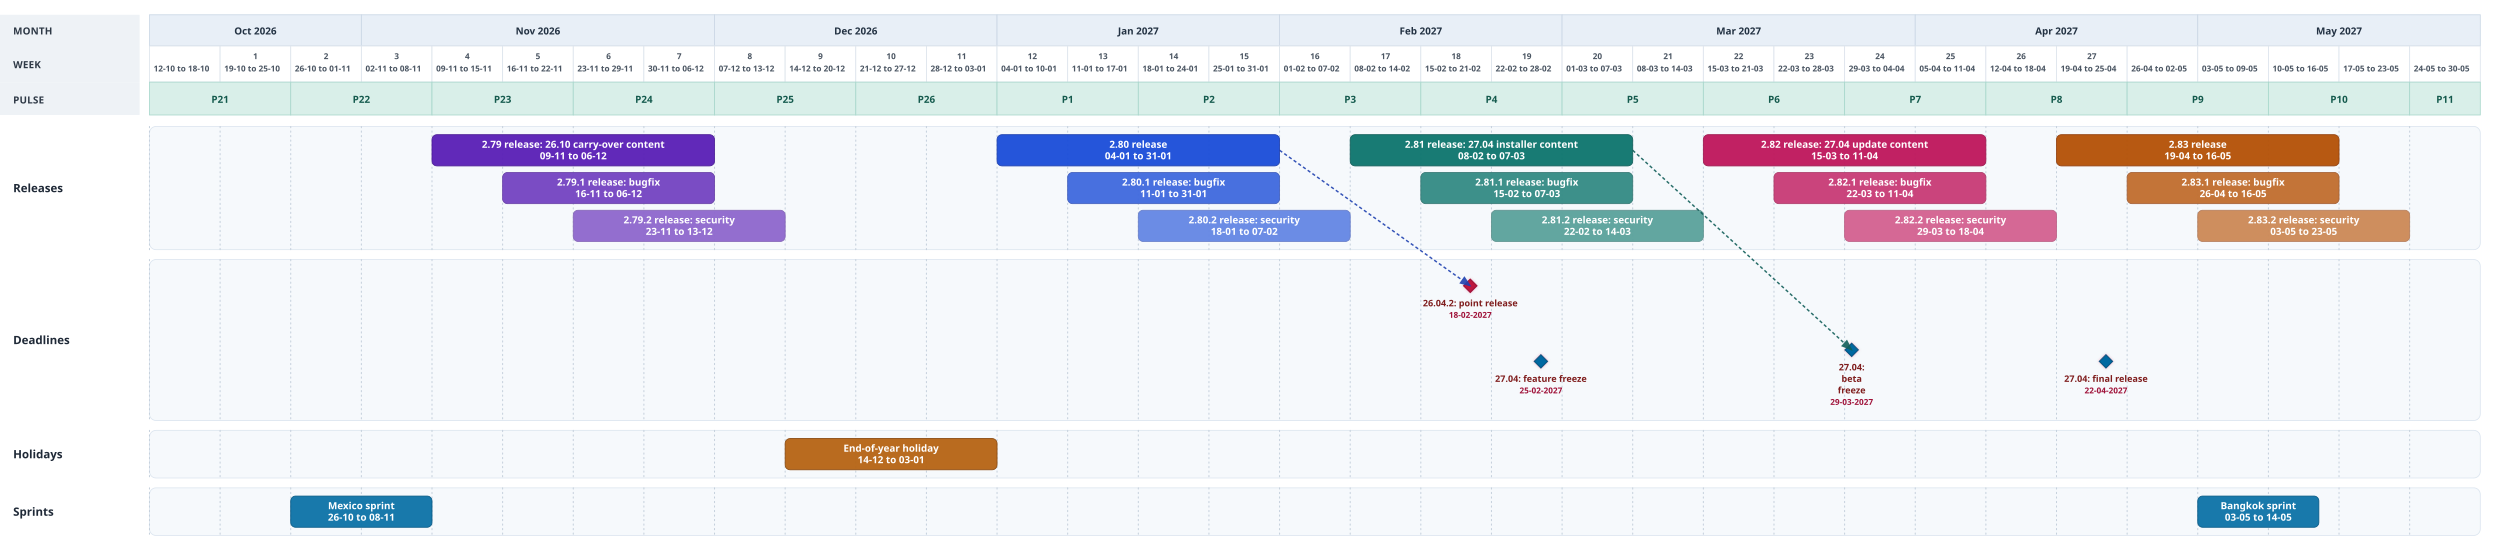
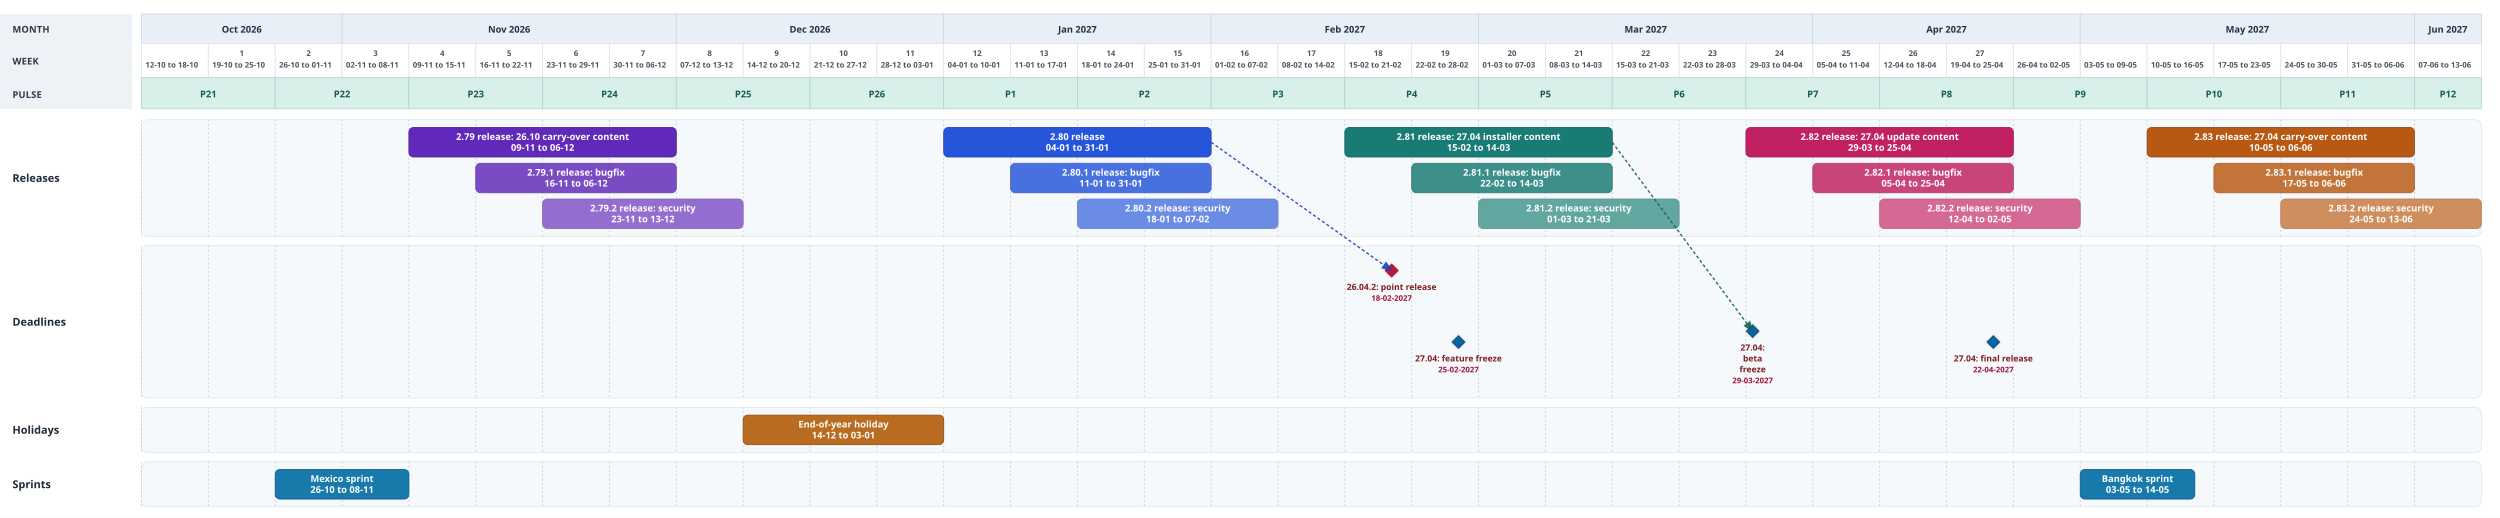
- <svg xmlns="http://www.w3.org/2000/svg" class="timeline-svg" width="3044" height="666" role="img" aria-label="Release timeline" id="timelineSvg">
+ <svg xmlns="http://www.w3.org/2000/svg" class="timeline-svg" width="3216" height="666" role="img" aria-label="Release timeline" id="timelineSvg">
  <style>
    .timeline-svg {
      background: linear-gradient(180deg, #ffffff 0%, #f9fbfd 100%);
    }
    .row-label-bg { fill: #eef2f6; }
    .row-label-text { fill: #2d3845; font-size: 12px; font-weight: 700; letter-spacing: 0.02em; font-family: "IBM Plex Sans", "Segoe UI", sans-serif; }
    .month-cell { fill: #e8eff7; stroke: #cbd7e5; stroke-width: 1; }
    .month-text { fill: #223142; font-size: 12px; font-weight: 700; text-anchor: middle; font-family: "IBM Plex Sans", "Segoe UI", sans-serif; }
    .week-cell { fill: #ffffff; stroke: #dde4ec; stroke-width: 1; }
    .week-text { fill: #4a5562; font-size: 10px; font-weight: 600; font-family: "IBM Plex Sans", "Segoe UI", sans-serif; }
    .week-text-top { text-anchor: middle; }
    .pulse-cell { fill: #d9efe9; stroke: #a9d7cc; stroke-width: 1; }
    .pulse-text { fill: #145a4d; font-size: 12px; font-weight: 700; text-anchor: middle; dominant-baseline: middle; font-family: "IBM Plex Sans", "Segoe UI", sans-serif; }
    .week-divider { stroke: #c5d0dc; stroke-width: 1.25; stroke-dasharray: 1.5 4; stroke-linecap: round; }
    .lane-band { fill: #f6f9fc; stroke: #dce5ef; stroke-width: 1; }
    .lane-name { fill: #1f2937; font-size: 14px; font-weight: 700; font-family: "IBM Plex Sans", "Segoe UI", sans-serif; }
    .item { stroke-width: 1; fill-opacity: 0.96; }
    .item.base { fill: #5f6975; stroke: #4b5563; }
    .item.sprint { fill: #0f74a8; stroke: #075985; }
    .item.release { fill: #6d28d9; stroke: #5b21b6; }
    .item.holiday { fill: #b66516; stroke: #8a4a0f; }
    /* Enhanced deadline styling */
    .milestone-deadline { 
      fill: #be123c; 
      stroke: #9f1239; 
      stroke-width: 1.5;
      filter: url(#deadline-glow);
    }
    .milestone-deadline:hover { 
      fill: #dc2626; 
      stroke: #991b1b; 
      stroke-width: 2;
    }
    .item-label-inside { fill: #ffffff; font-size: 12px; font-weight: 700; pointer-events: none; font-family: "IBM Plex Sans", "Segoe UI", sans-serif; }
    .item-label-centered { text-anchor: middle; }
    .item-label-inside.deadline-label {
      fill: #7f1d1d;
      font-size: 11px;
      font-weight: 700;
    }
    .item-label-inside.deadline-label-date {
      fill: #9f1239;
      font-size: 10px;
      font-weight: 600;
    }
    .link-line { stroke-width: 1.8; stroke-dasharray: 4 3; fill: none; opacity: 0.9; }
  </style>
  <rect width="100%" height="100%" fill="#ffffff" />
  <defs>
    <marker id="arrowhead" markerWidth="8" markerHeight="6" refX="7" refY="3" orient="auto" markerUnits="strokeWidth">
      <path d="M0,0 L8,3 L0,6 z" fill="context-stroke" />
    </marker>
    <filter id="deadline-glow" x="-50%" y="-50%" width="200%" height="200%">
      <feGaussianBlur in="SourceAlpha" stdDeviation="2" result="blur" />
      <feOffset in="blur" dx="0" dy="0" result="offsetBlur" />
      <feFlood flood-color="#be123c" flood-opacity="0.3" result="glowColor" />
      <feComposite in="glowColor" in2="offsetBlur" operator="in" result="softGlow" />
      <feMerge>
        <feMergeNode in="softGlow" />
        <feMergeNode in="SourceGraphic" />
      </feMerge>
    </filter>
  </defs>
  <rect class="row-label-bg" x="0" y="18" width="170" height="38" />
  <rect class="row-label-bg" x="0" y="56" width="170" height="44" />
  <rect class="row-label-bg" x="0" y="100" width="170" height="40" />
  <text class="row-label-text" x="16" y="42">MONTH</text>
  <text class="row-label-text" x="16" y="83">WEEK</text>
  <text class="row-label-text" x="16" y="126">PULSE</text>
  <rect class="month-cell" x="182" y="18" width="258" height="38" />
  <text class="month-text" x="311.0" y="42">Oct 2026</text>
  <rect class="month-cell" x="440" y="18" width="430" height="38" />
  <text class="month-text" x="655.0" y="42">Nov 2026</text>
  <rect class="month-cell" x="870" y="18" width="344" height="38" />
  <text class="month-text" x="1042.0" y="42">Dec 2026</text>
  <rect class="month-cell" x="1214" y="18" width="344" height="38" />
  <text class="month-text" x="1386.0" y="42">Jan 2027</text>
  <rect class="month-cell" x="1558" y="18" width="344" height="38" />
  <text class="month-text" x="1730.0" y="42">Feb 2027</text>
  <rect class="month-cell" x="1902" y="18" width="430" height="38" />
  <text class="month-text" x="2117.0" y="42">Mar 2027</text>
  <rect class="month-cell" x="2332" y="18" width="344" height="38" />
  <text class="month-text" x="2504.0" y="42">Apr 2027</text>
-   <rect class="month-cell" x="2676" y="18" width="344" height="38" />
-   <text class="month-text" x="2848.0" y="42">May 2027</text>
+   <rect class="month-cell" x="2676" y="18" width="430" height="38" />
+   <text class="month-text" x="2891.0" y="42">May 2027</text>
+   <rect class="month-cell" x="3106" y="18" width="86" height="38" />
+   <text class="month-text" x="3149.0" y="42">Jun 2027</text>
  <rect class="week-cell" x="182" y="56" width="86" height="44" />
  <text class="week-text week-text-top" x="225.0" y="72" />
  <text class="week-text" x="187" y="87">12-10 to 18-10</text>
  <rect class="week-cell" x="268" y="56" width="86" height="44" />
  <text class="week-text week-text-top" x="311.0" y="72">1</text>
  <text class="week-text" x="273" y="87">19-10 to 25-10</text>
  <rect class="week-cell" x="354" y="56" width="86" height="44" />
  <text class="week-text week-text-top" x="397.0" y="72">2</text>
  <text class="week-text" x="359" y="87">26-10 to 01-11</text>
  <rect class="week-cell" x="440" y="56" width="86" height="44" />
  <text class="week-text week-text-top" x="483.0" y="72">3</text>
  <text class="week-text" x="445" y="87">02-11 to 08-11</text>
  <rect class="week-cell" x="526" y="56" width="86" height="44" />
  <text class="week-text week-text-top" x="569.0" y="72">4</text>
  <text class="week-text" x="531" y="87">09-11 to 15-11</text>
  <rect class="week-cell" x="612" y="56" width="86" height="44" />
  <text class="week-text week-text-top" x="655.0" y="72">5</text>
  <text class="week-text" x="617" y="87">16-11 to 22-11</text>
  <rect class="week-cell" x="698" y="56" width="86" height="44" />
  <text class="week-text week-text-top" x="741.0" y="72">6</text>
  <text class="week-text" x="703" y="87">23-11 to 29-11</text>
  <rect class="week-cell" x="784" y="56" width="86" height="44" />
  <text class="week-text week-text-top" x="827.0" y="72">7</text>
  <text class="week-text" x="789" y="87">30-11 to 06-12</text>
  <rect class="week-cell" x="870" y="56" width="86" height="44" />
  <text class="week-text week-text-top" x="913.0" y="72">8</text>
  <text class="week-text" x="875" y="87">07-12 to 13-12</text>
  <rect class="week-cell" x="956" y="56" width="86" height="44" />
  <text class="week-text week-text-top" x="999.0" y="72">9</text>
  <text class="week-text" x="961" y="87">14-12 to 20-12</text>
  <rect class="week-cell" x="1042" y="56" width="86" height="44" />
  <text class="week-text week-text-top" x="1085.0" y="72">10</text>
  <text class="week-text" x="1047" y="87">21-12 to 27-12</text>
  <rect class="week-cell" x="1128" y="56" width="86" height="44" />
  <text class="week-text week-text-top" x="1171.0" y="72">11</text>
  <text class="week-text" x="1133" y="87">28-12 to 03-01</text>
  <rect class="week-cell" x="1214" y="56" width="86" height="44" />
  <text class="week-text week-text-top" x="1257.0" y="72">12</text>
  <text class="week-text" x="1219" y="87">04-01 to 10-01</text>
  <rect class="week-cell" x="1300" y="56" width="86" height="44" />
  <text class="week-text week-text-top" x="1343.0" y="72">13</text>
  <text class="week-text" x="1305" y="87">11-01 to 17-01</text>
  <rect class="week-cell" x="1386" y="56" width="86" height="44" />
  <text class="week-text week-text-top" x="1429.0" y="72">14</text>
  <text class="week-text" x="1391" y="87">18-01 to 24-01</text>
  <rect class="week-cell" x="1472" y="56" width="86" height="44" />
  <text class="week-text week-text-top" x="1515.0" y="72">15</text>
  <text class="week-text" x="1477" y="87">25-01 to 31-01</text>
  <rect class="week-cell" x="1558" y="56" width="86" height="44" />
  <text class="week-text week-text-top" x="1601.0" y="72">16</text>
  <text class="week-text" x="1563" y="87">01-02 to 07-02</text>
  <rect class="week-cell" x="1644" y="56" width="86" height="44" />
  <text class="week-text week-text-top" x="1687.0" y="72">17</text>
  <text class="week-text" x="1649" y="87">08-02 to 14-02</text>
  <rect class="week-cell" x="1730" y="56" width="86" height="44" />
  <text class="week-text week-text-top" x="1773.0" y="72">18</text>
  <text class="week-text" x="1735" y="87">15-02 to 21-02</text>
  <rect class="week-cell" x="1816" y="56" width="86" height="44" />
  <text class="week-text week-text-top" x="1859.0" y="72">19</text>
  <text class="week-text" x="1821" y="87">22-02 to 28-02</text>
  <rect class="week-cell" x="1902" y="56" width="86" height="44" />
  <text class="week-text week-text-top" x="1945.0" y="72">20</text>
  <text class="week-text" x="1907" y="87">01-03 to 07-03</text>
  <rect class="week-cell" x="1988" y="56" width="86" height="44" />
  <text class="week-text week-text-top" x="2031.0" y="72">21</text>
  <text class="week-text" x="1993" y="87">08-03 to 14-03</text>
  <rect class="week-cell" x="2074" y="56" width="86" height="44" />
  <text class="week-text week-text-top" x="2117.0" y="72">22</text>
  <text class="week-text" x="2079" y="87">15-03 to 21-03</text>
  <rect class="week-cell" x="2160" y="56" width="86" height="44" />
  <text class="week-text week-text-top" x="2203.0" y="72">23</text>
  <text class="week-text" x="2165" y="87">22-03 to 28-03</text>
  <rect class="week-cell" x="2246" y="56" width="86" height="44" />
  <text class="week-text week-text-top" x="2289.0" y="72">24</text>
  <text class="week-text" x="2251" y="87">29-03 to 04-04</text>
  <rect class="week-cell" x="2332" y="56" width="86" height="44" />
  <text class="week-text week-text-top" x="2375.0" y="72">25</text>
  <text class="week-text" x="2337" y="87">05-04 to 11-04</text>
  <rect class="week-cell" x="2418" y="56" width="86" height="44" />
  <text class="week-text week-text-top" x="2461.0" y="72">26</text>
  <text class="week-text" x="2423" y="87">12-04 to 18-04</text>
  <rect class="week-cell" x="2504" y="56" width="86" height="44" />
  <text class="week-text week-text-top" x="2547.0" y="72">27</text>
  <text class="week-text" x="2509" y="87">19-04 to 25-04</text>
  <rect class="week-cell" x="2590" y="56" width="86" height="44" />
  <text class="week-text week-text-top" x="2633.0" y="72" />
  <text class="week-text" x="2595" y="87">26-04 to 02-05</text>
  <rect class="week-cell" x="2676" y="56" width="86" height="44" />
  <text class="week-text week-text-top" x="2719.0" y="72" />
  <text class="week-text" x="2681" y="87">03-05 to 09-05</text>
  <rect class="week-cell" x="2762" y="56" width="86" height="44" />
  <text class="week-text week-text-top" x="2805.0" y="72" />
  <text class="week-text" x="2767" y="87">10-05 to 16-05</text>
  <rect class="week-cell" x="2848" y="56" width="86" height="44" />
  <text class="week-text week-text-top" x="2891.0" y="72" />
  <text class="week-text" x="2853" y="87">17-05 to 23-05</text>
  <rect class="week-cell" x="2934" y="56" width="86" height="44" />
  <text class="week-text week-text-top" x="2977.0" y="72" />
  <text class="week-text" x="2939" y="87">24-05 to 30-05</text>
+   <rect class="week-cell" x="3020" y="56" width="86" height="44" />
+   <text class="week-text week-text-top" x="3063.0" y="72" />
+   <text class="week-text" x="3025" y="87">31-05 to 06-06</text>
+   <rect class="week-cell" x="3106" y="56" width="86" height="44" />
+   <text class="week-text week-text-top" x="3149.0" y="72" />
+   <text class="week-text" x="3111" y="87">07-06 to 13-06</text>
  <rect class="pulse-cell" x="182" y="100" width="172" height="40" />
  <text class="pulse-text" x="268.0" y="121.0">P21</text>
  <rect class="pulse-cell" x="354" y="100" width="172" height="40" />
  <text class="pulse-text" x="440.0" y="121.0">P22</text>
  <rect class="pulse-cell" x="526" y="100" width="172" height="40" />
  <text class="pulse-text" x="612.0" y="121.0">P23</text>
  <rect class="pulse-cell" x="698" y="100" width="172" height="40" />
  <text class="pulse-text" x="784.0" y="121.0">P24</text>
  <rect class="pulse-cell" x="870" y="100" width="172" height="40" />
  <text class="pulse-text" x="956.0" y="121.0">P25</text>
  <rect class="pulse-cell" x="1042" y="100" width="172" height="40" />
  <text class="pulse-text" x="1128.0" y="121.0">P26</text>
  <rect class="pulse-cell" x="1214" y="100" width="172" height="40" />
  <text class="pulse-text" x="1300.0" y="121.0">P1</text>
  <rect class="pulse-cell" x="1386" y="100" width="172" height="40" />
  <text class="pulse-text" x="1472.0" y="121.0">P2</text>
  <rect class="pulse-cell" x="1558" y="100" width="172" height="40" />
  <text class="pulse-text" x="1644.0" y="121.0">P3</text>
  <rect class="pulse-cell" x="1730" y="100" width="172" height="40" />
  <text class="pulse-text" x="1816.0" y="121.0">P4</text>
  <rect class="pulse-cell" x="1902" y="100" width="172" height="40" />
  <text class="pulse-text" x="1988.0" y="121.0">P5</text>
  <rect class="pulse-cell" x="2074" y="100" width="172" height="40" />
  <text class="pulse-text" x="2160.0" y="121.0">P6</text>
  <rect class="pulse-cell" x="2246" y="100" width="172" height="40" />
  <text class="pulse-text" x="2332.0" y="121.0">P7</text>
  <rect class="pulse-cell" x="2418" y="100" width="172" height="40" />
  <text class="pulse-text" x="2504.0" y="121.0">P8</text>
  <rect class="pulse-cell" x="2590" y="100" width="172" height="40" />
  <text class="pulse-text" x="2676.0" y="121.0">P9</text>
  <rect class="pulse-cell" x="2762" y="100" width="172" height="40" />
  <text class="pulse-text" x="2848.0" y="121.0">P10</text>
-   <rect class="pulse-cell" x="2934" y="100" width="86" height="40" />
-   <text class="pulse-text" x="2977.0" y="121.0">P11</text>
-   <rect class="lane-band" x="182" y="154" width="2838" height="150" rx="8" />
+   <rect class="pulse-cell" x="2934" y="100" width="172" height="40" />
+   <text class="pulse-text" x="3020.0" y="121.0">P11</text>
+   <rect class="pulse-cell" x="3106" y="100" width="86" height="40" />
+   <text class="pulse-text" x="3149.0" y="121.0">P12</text>
+   <rect class="lane-band" x="182" y="154" width="3010" height="150" rx="8" />
  <text class="lane-name" x="16" y="234">Releases</text>
  <line class="week-divider" x1="182" y1="154" x2="182" y2="304" />
  <line class="week-divider" x1="268" y1="154" x2="268" y2="304" />
  <line class="week-divider" x1="354" y1="154" x2="354" y2="304" />
  <line class="week-divider" x1="440" y1="154" x2="440" y2="304" />
  <line class="week-divider" x1="526" y1="154" x2="526" y2="304" />
  <line class="week-divider" x1="612" y1="154" x2="612" y2="304" />
  <line class="week-divider" x1="698" y1="154" x2="698" y2="304" />
  <line class="week-divider" x1="784" y1="154" x2="784" y2="304" />
  <line class="week-divider" x1="870" y1="154" x2="870" y2="304" />
  <line class="week-divider" x1="956" y1="154" x2="956" y2="304" />
  <line class="week-divider" x1="1042" y1="154" x2="1042" y2="304" />
  <line class="week-divider" x1="1128" y1="154" x2="1128" y2="304" />
  <line class="week-divider" x1="1214" y1="154" x2="1214" y2="304" />
  <line class="week-divider" x1="1300" y1="154" x2="1300" y2="304" />
  <line class="week-divider" x1="1386" y1="154" x2="1386" y2="304" />
  <line class="week-divider" x1="1472" y1="154" x2="1472" y2="304" />
  <line class="week-divider" x1="1558" y1="154" x2="1558" y2="304" />
  <line class="week-divider" x1="1644" y1="154" x2="1644" y2="304" />
  <line class="week-divider" x1="1730" y1="154" x2="1730" y2="304" />
  <line class="week-divider" x1="1816" y1="154" x2="1816" y2="304" />
  <line class="week-divider" x1="1902" y1="154" x2="1902" y2="304" />
  <line class="week-divider" x1="1988" y1="154" x2="1988" y2="304" />
  <line class="week-divider" x1="2074" y1="154" x2="2074" y2="304" />
  <line class="week-divider" x1="2160" y1="154" x2="2160" y2="304" />
  <line class="week-divider" x1="2246" y1="154" x2="2246" y2="304" />
  <line class="week-divider" x1="2332" y1="154" x2="2332" y2="304" />
  <line class="week-divider" x1="2418" y1="154" x2="2418" y2="304" />
  <line class="week-divider" x1="2504" y1="154" x2="2504" y2="304" />
  <line class="week-divider" x1="2590" y1="154" x2="2590" y2="304" />
  <line class="week-divider" x1="2676" y1="154" x2="2676" y2="304" />
  <line class="week-divider" x1="2762" y1="154" x2="2762" y2="304" />
  <line class="week-divider" x1="2848" y1="154" x2="2848" y2="304" />
  <line class="week-divider" x1="2934" y1="154" x2="2934" y2="304" />
+   <line class="week-divider" x1="3020" y1="154" x2="3020" y2="304" />
+   <line class="week-divider" x1="3106" y1="154" x2="3106" y2="304" />
  <rect class="item release" x="526.0" y="164" width="344.0" height="38" rx="6" style="fill: #5b21b6; stroke: #4c1d95;">
    </rect>
  <text class="item-label-inside item-label-centered" x="698.0" y="180">2.79 release: 26.10 carry-over content</text>
  <text class="item-label-inside item-label-centered" x="698.0" y="194">09-11 to 06-12</text>
  <rect class="item release" x="612.0" y="210" width="258.0" height="38" rx="6" style="fill: #7545c2; stroke: #6941a6;">
    </rect>
  <text class="item-label-inside item-label-centered" x="741.0" y="226">2.79.1 release: bugfix</text>
  <text class="item-label-inside item-label-centered" x="741.0" y="240">16-11 to 06-12</text>
  <rect class="item release" x="698.0" y="256" width="258.0" height="38" rx="6" style="fill: #8f68cd; stroke: #8565b7;">
    </rect>
  <text class="item-label-inside item-label-centered" x="827.0" y="272">2.79.2 release: security</text>
  <text class="item-label-inside item-label-centered" x="827.0" y="286">23-11 to 13-12</text>
  <rect class="item release" x="1214.0" y="164" width="344.0" height="38" rx="6" style="fill: #1d4ed8; stroke: #1e40af;">
    </rect>
  <text class="item-label-inside item-label-centered" x="1386.0" y="180">2.80 release</text>
  <text class="item-label-inside item-label-centered" x="1386.0" y="194">04-01 to 31-01</text>
  <rect class="item release" x="1300.0" y="210" width="258.0" height="38" rx="6" style="fill: #416ade; stroke: #425fbc;">
    </rect>
  <text class="item-label-inside item-label-centered" x="1429.0" y="226">2.80.1 release: bugfix</text>
  <text class="item-label-inside item-label-centered" x="1429.0" y="240">11-01 to 31-01</text>
  <rect class="item release" x="1386.0" y="256" width="258.0" height="38" rx="6" style="fill: #6587e4; stroke: #667dc9;">
    </rect>
  <text class="item-label-inside item-label-centered" x="1515.0" y="272">2.80.2 release: security</text>
  <text class="item-label-inside item-label-centered" x="1515.0" y="286">18-01 to 07-02</text>
-   <rect class="item release" x="1644.0" y="164" width="344.0" height="38" rx="6" style="fill: #0f766e; stroke: #115e59;">
-     </rect>
-   <text class="item-label-inside item-label-centered" x="1816.0" y="180">2.81 release: 27.04 installer content</text>
-   <text class="item-label-inside item-label-centered" x="1816.0" y="194">08-02 to 07-03</text>
-   <rect class="item release" x="1730.0" y="210" width="258.0" height="38" rx="6" style="fill: #358c85; stroke: #377874;">
-     </rect>
-   <text class="item-label-inside item-label-centered" x="1859.0" y="226">2.81.1 release: bugfix</text>
-   <text class="item-label-inside item-label-centered" x="1859.0" y="240">15-02 to 07-03</text>
-   <rect class="item release" x="1816.0" y="256" width="258.0" height="38" rx="6" style="fill: #5ca29c; stroke: #5d928e;">
-     </rect>
-   <text class="item-label-inside item-label-centered" x="1945.0" y="272">2.81.2 release: security</text>
-   <text class="item-label-inside item-label-centered" x="1945.0" y="286">22-02 to 14-03</text>
-   <rect class="item release" x="2074.0" y="164" width="344.0" height="38" rx="6" style="fill: #be185d; stroke: #9d174d;">
-     </rect>
-   <text class="item-label-inside item-label-centered" x="2246.0" y="180">2.82 release: 27.04 update content</text>
-   <text class="item-label-inside item-label-centered" x="2246.0" y="194">15-03 to 11-04</text>
-   <rect class="item release" x="2160.0" y="210" width="258.0" height="38" rx="6" style="fill: #c83d77; stroke: #ad3c69;">
-     </rect>
-   <text class="item-label-inside item-label-centered" x="2289.0" y="226">2.82.1 release: bugfix</text>
-   <text class="item-label-inside item-label-centered" x="2289.0" y="240">22-03 to 11-04</text>
-   <rect class="item release" x="2246.0" y="256" width="258.0" height="38" rx="6" style="fill: #d36291; stroke: #bc6186;">
-     </rect>
-   <text class="item-label-inside item-label-centered" x="2375.0" y="272">2.82.2 release: security</text>
-   <text class="item-label-inside item-label-centered" x="2375.0" y="286">29-03 to 18-04</text>
-   <rect class="item release" x="2504.0" y="164" width="344.0" height="38" rx="6" style="fill: #b45309; stroke: #92400e;">
-     </rect>
-   <text class="item-label-inside item-label-centered" x="2676.0" y="180">2.83 release</text>
-   <text class="item-label-inside item-label-centered" x="2676.0" y="194">19-04 to 16-05</text>
-   <rect class="item release" x="2590.0" y="210" width="258.0" height="38" rx="6" style="fill: #c06f30; stroke: #a35f35;">
-     </rect>
-   <text class="item-label-inside item-label-centered" x="2719.0" y="226">2.83.1 release: bugfix</text>
-   <text class="item-label-inside item-label-centered" x="2719.0" y="240">26-04 to 16-05</text>
-   <rect class="item release" x="2676.0" y="256" width="258.0" height="38" rx="6" style="fill: #cc8a58; stroke: #b57d5b;">
-     </rect>
-   <text class="item-label-inside item-label-centered" x="2805.0" y="272">2.83.2 release: security</text>
-   <text class="item-label-inside item-label-centered" x="2805.0" y="286">03-05 to 23-05</text>
-   <rect class="lane-band" x="182" y="316" width="2838" height="196" rx="8" />
+   <rect class="item release" x="1730.0" y="164" width="344.0" height="38" rx="6" style="fill: #0f766e; stroke: #115e59;">
+     </rect>
+   <text class="item-label-inside item-label-centered" x="1902.0" y="180">2.81 release: 27.04 installer content</text>
+   <text class="item-label-inside item-label-centered" x="1902.0" y="194">15-02 to 14-03</text>
+   <rect class="item release" x="1816.0" y="210" width="258.0" height="38" rx="6" style="fill: #358c85; stroke: #377874;">
+     </rect>
+   <text class="item-label-inside item-label-centered" x="1945.0" y="226">2.81.1 release: bugfix</text>
+   <text class="item-label-inside item-label-centered" x="1945.0" y="240">22-02 to 14-03</text>
+   <rect class="item release" x="1902.0" y="256" width="258.0" height="38" rx="6" style="fill: #5ca29c; stroke: #5d928e;">
+     </rect>
+   <text class="item-label-inside item-label-centered" x="2031.0" y="272">2.81.2 release: security</text>
+   <text class="item-label-inside item-label-centered" x="2031.0" y="286">01-03 to 21-03</text>
+   <rect class="item release" x="2246.0" y="164" width="344.0" height="38" rx="6" style="fill: #be185d; stroke: #9d174d;">
+     </rect>
+   <text class="item-label-inside item-label-centered" x="2418.0" y="180">2.82 release: 27.04 update content</text>
+   <text class="item-label-inside item-label-centered" x="2418.0" y="194">29-03 to 25-04</text>
+   <rect class="item release" x="2332.0" y="210" width="258.0" height="38" rx="6" style="fill: #c83d77; stroke: #ad3c69;">
+     </rect>
+   <text class="item-label-inside item-label-centered" x="2461.0" y="226">2.82.1 release: bugfix</text>
+   <text class="item-label-inside item-label-centered" x="2461.0" y="240">05-04 to 25-04</text>
+   <rect class="item release" x="2418.0" y="256" width="258.0" height="38" rx="6" style="fill: #d36291; stroke: #bc6186;">
+     </rect>
+   <text class="item-label-inside item-label-centered" x="2547.0" y="272">2.82.2 release: security</text>
+   <text class="item-label-inside item-label-centered" x="2547.0" y="286">12-04 to 02-05</text>
+   <rect class="item release" x="2762.0" y="164" width="344.0" height="38" rx="6" style="fill: #b45309; stroke: #92400e;">
+     </rect>
+   <text class="item-label-inside item-label-centered" x="2934.0" y="180">2.83 release: 27.04 carry-over content</text>
+   <text class="item-label-inside item-label-centered" x="2934.0" y="194">10-05 to 06-06</text>
+   <rect class="item release" x="2848.0" y="210" width="258.0" height="38" rx="6" style="fill: #c06f30; stroke: #a35f35;">
+     </rect>
+   <text class="item-label-inside item-label-centered" x="2977.0" y="226">2.83.1 release: bugfix</text>
+   <text class="item-label-inside item-label-centered" x="2977.0" y="240">17-05 to 06-06</text>
+   <rect class="item release" x="2934.0" y="256" width="258.0" height="38" rx="6" style="fill: #cc8a58; stroke: #b57d5b;">
+     </rect>
+   <text class="item-label-inside item-label-centered" x="3063.0" y="272">2.83.2 release: security</text>
+   <text class="item-label-inside item-label-centered" x="3063.0" y="286">24-05 to 13-06</text>
+   <rect class="lane-band" x="182" y="316" width="3010" height="196" rx="8" />
  <text class="lane-name" x="16" y="419">Deadlines</text>
  <line class="week-divider" x1="182" y1="316" x2="182" y2="512" />
  <line class="week-divider" x1="268" y1="316" x2="268" y2="512" />
  <line class="week-divider" x1="354" y1="316" x2="354" y2="512" />
  <line class="week-divider" x1="440" y1="316" x2="440" y2="512" />
  <line class="week-divider" x1="526" y1="316" x2="526" y2="512" />
  <line class="week-divider" x1="612" y1="316" x2="612" y2="512" />
  <line class="week-divider" x1="698" y1="316" x2="698" y2="512" />
  <line class="week-divider" x1="784" y1="316" x2="784" y2="512" />
  <line class="week-divider" x1="870" y1="316" x2="870" y2="512" />
  <line class="week-divider" x1="956" y1="316" x2="956" y2="512" />
  <line class="week-divider" x1="1042" y1="316" x2="1042" y2="512" />
  <line class="week-divider" x1="1128" y1="316" x2="1128" y2="512" />
  <line class="week-divider" x1="1214" y1="316" x2="1214" y2="512" />
  <line class="week-divider" x1="1300" y1="316" x2="1300" y2="512" />
  <line class="week-divider" x1="1386" y1="316" x2="1386" y2="512" />
  <line class="week-divider" x1="1472" y1="316" x2="1472" y2="512" />
  <line class="week-divider" x1="1558" y1="316" x2="1558" y2="512" />
  <line class="week-divider" x1="1644" y1="316" x2="1644" y2="512" />
  <line class="week-divider" x1="1730" y1="316" x2="1730" y2="512" />
  <line class="week-divider" x1="1816" y1="316" x2="1816" y2="512" />
  <line class="week-divider" x1="1902" y1="316" x2="1902" y2="512" />
  <line class="week-divider" x1="1988" y1="316" x2="1988" y2="512" />
  <line class="week-divider" x1="2074" y1="316" x2="2074" y2="512" />
  <line class="week-divider" x1="2160" y1="316" x2="2160" y2="512" />
  <line class="week-divider" x1="2246" y1="316" x2="2246" y2="512" />
  <line class="week-divider" x1="2332" y1="316" x2="2332" y2="512" />
  <line class="week-divider" x1="2418" y1="316" x2="2418" y2="512" />
  <line class="week-divider" x1="2504" y1="316" x2="2504" y2="512" />
  <line class="week-divider" x1="2590" y1="316" x2="2590" y2="512" />
  <line class="week-divider" x1="2676" y1="316" x2="2676" y2="512" />
  <line class="week-divider" x1="2762" y1="316" x2="2762" y2="512" />
  <line class="week-divider" x1="2848" y1="316" x2="2848" y2="512" />
  <line class="week-divider" x1="2934" y1="316" x2="2934" y2="512" />
+   <line class="week-divider" x1="3020" y1="316" x2="3020" y2="512" />
+   <line class="week-divider" x1="3106" y1="316" x2="3106" y2="512" />
  <polygon class="milestone-deadline" points="1790.2,340 1798.2,348.0 1790.2,356 1782.2,348.0" style="fill: #be123c; stroke: #9f1239;">
    </polygon>
  <text class="item-label-inside item-label-centered deadline-label" x="1790.2" y="373">26.04.2: point release</text>
  <text class="item-label-inside item-label-centered deadline-label-date" x="1790.2" y="387">18-02-2027</text>
  <polygon class="milestone-deadline" points="1876.2,432 1884.2,440.0 1876.2,448 1868.2,440.0" style="fill: #0369a1; stroke: #075985;">
    </polygon>
  <text class="item-label-inside item-label-centered deadline-label" x="1876.2" y="465">27.04: feature freeze</text>
  <text class="item-label-inside item-label-centered deadline-label-date" x="1876.2" y="479">25-02-2027</text>
  <polygon class="milestone-deadline" points="2254.6,418 2262.6,426.0 2254.6,434 2246.6,426.0" style="fill: #0369a1; stroke: #075985;">
    </polygon>
  <text class="item-label-inside item-label-centered deadline-label" x="2254.6" y="451">27.04:</text>
  <text class="item-label-inside item-label-centered deadline-label" x="2254.6" y="465">beta</text>
  <text class="item-label-inside item-label-centered deadline-label" x="2254.6" y="479">freeze</text>
  <text class="item-label-inside item-label-centered deadline-label-date" x="2254.6" y="493">29-03-2027</text>
  <polygon class="milestone-deadline" points="2564.2,432 2572.2,440.0 2564.2,448 2556.2,440.0" style="fill: #0369a1; stroke: #075985;">
    </polygon>
  <text class="item-label-inside item-label-centered deadline-label" x="2564.2" y="465">27.04: final release</text>
  <text class="item-label-inside item-label-centered deadline-label-date" x="2564.2" y="479">22-04-2027</text>
-   <rect class="lane-band" x="182" y="524" width="2838" height="58" rx="8" />
+   <rect class="lane-band" x="182" y="524" width="3010" height="58" rx="8" />
  <text class="lane-name" x="16" y="558">Holidays</text>
  <line class="week-divider" x1="182" y1="524" x2="182" y2="582" />
  <line class="week-divider" x1="268" y1="524" x2="268" y2="582" />
  <line class="week-divider" x1="354" y1="524" x2="354" y2="582" />
  <line class="week-divider" x1="440" y1="524" x2="440" y2="582" />
  <line class="week-divider" x1="526" y1="524" x2="526" y2="582" />
  <line class="week-divider" x1="612" y1="524" x2="612" y2="582" />
  <line class="week-divider" x1="698" y1="524" x2="698" y2="582" />
  <line class="week-divider" x1="784" y1="524" x2="784" y2="582" />
  <line class="week-divider" x1="870" y1="524" x2="870" y2="582" />
  <line class="week-divider" x1="956" y1="524" x2="956" y2="582" />
  <line class="week-divider" x1="1042" y1="524" x2="1042" y2="582" />
  <line class="week-divider" x1="1128" y1="524" x2="1128" y2="582" />
  <line class="week-divider" x1="1214" y1="524" x2="1214" y2="582" />
  <line class="week-divider" x1="1300" y1="524" x2="1300" y2="582" />
  <line class="week-divider" x1="1386" y1="524" x2="1386" y2="582" />
  <line class="week-divider" x1="1472" y1="524" x2="1472" y2="582" />
  <line class="week-divider" x1="1558" y1="524" x2="1558" y2="582" />
  <line class="week-divider" x1="1644" y1="524" x2="1644" y2="582" />
  <line class="week-divider" x1="1730" y1="524" x2="1730" y2="582" />
  <line class="week-divider" x1="1816" y1="524" x2="1816" y2="582" />
  <line class="week-divider" x1="1902" y1="524" x2="1902" y2="582" />
  <line class="week-divider" x1="1988" y1="524" x2="1988" y2="582" />
  <line class="week-divider" x1="2074" y1="524" x2="2074" y2="582" />
  <line class="week-divider" x1="2160" y1="524" x2="2160" y2="582" />
  <line class="week-divider" x1="2246" y1="524" x2="2246" y2="582" />
  <line class="week-divider" x1="2332" y1="524" x2="2332" y2="582" />
  <line class="week-divider" x1="2418" y1="524" x2="2418" y2="582" />
  <line class="week-divider" x1="2504" y1="524" x2="2504" y2="582" />
  <line class="week-divider" x1="2590" y1="524" x2="2590" y2="582" />
  <line class="week-divider" x1="2676" y1="524" x2="2676" y2="582" />
  <line class="week-divider" x1="2762" y1="524" x2="2762" y2="582" />
  <line class="week-divider" x1="2848" y1="524" x2="2848" y2="582" />
  <line class="week-divider" x1="2934" y1="524" x2="2934" y2="582" />
+   <line class="week-divider" x1="3020" y1="524" x2="3020" y2="582" />
+   <line class="week-divider" x1="3106" y1="524" x2="3106" y2="582" />
  <rect class="item holiday" x="956.0" y="534" width="258.0" height="38" rx="6">
    </rect>
  <text class="item-label-inside item-label-centered" x="1085.0" y="550">End-of-year holiday</text>
  <text class="item-label-inside item-label-centered" x="1085.0" y="564">14-12 to 03-01</text>
-   <rect class="lane-band" x="182" y="594" width="2838" height="58" rx="8" />
+   <rect class="lane-band" x="182" y="594" width="3010" height="58" rx="8" />
  <text class="lane-name" x="16" y="628">Sprints</text>
  <line class="week-divider" x1="182" y1="594" x2="182" y2="652" />
  <line class="week-divider" x1="268" y1="594" x2="268" y2="652" />
  <line class="week-divider" x1="354" y1="594" x2="354" y2="652" />
  <line class="week-divider" x1="440" y1="594" x2="440" y2="652" />
  <line class="week-divider" x1="526" y1="594" x2="526" y2="652" />
  <line class="week-divider" x1="612" y1="594" x2="612" y2="652" />
  <line class="week-divider" x1="698" y1="594" x2="698" y2="652" />
  <line class="week-divider" x1="784" y1="594" x2="784" y2="652" />
  <line class="week-divider" x1="870" y1="594" x2="870" y2="652" />
  <line class="week-divider" x1="956" y1="594" x2="956" y2="652" />
  <line class="week-divider" x1="1042" y1="594" x2="1042" y2="652" />
  <line class="week-divider" x1="1128" y1="594" x2="1128" y2="652" />
  <line class="week-divider" x1="1214" y1="594" x2="1214" y2="652" />
  <line class="week-divider" x1="1300" y1="594" x2="1300" y2="652" />
  <line class="week-divider" x1="1386" y1="594" x2="1386" y2="652" />
  <line class="week-divider" x1="1472" y1="594" x2="1472" y2="652" />
  <line class="week-divider" x1="1558" y1="594" x2="1558" y2="652" />
  <line class="week-divider" x1="1644" y1="594" x2="1644" y2="652" />
  <line class="week-divider" x1="1730" y1="594" x2="1730" y2="652" />
  <line class="week-divider" x1="1816" y1="594" x2="1816" y2="652" />
  <line class="week-divider" x1="1902" y1="594" x2="1902" y2="652" />
  <line class="week-divider" x1="1988" y1="594" x2="1988" y2="652" />
  <line class="week-divider" x1="2074" y1="594" x2="2074" y2="652" />
  <line class="week-divider" x1="2160" y1="594" x2="2160" y2="652" />
  <line class="week-divider" x1="2246" y1="594" x2="2246" y2="652" />
  <line class="week-divider" x1="2332" y1="594" x2="2332" y2="652" />
  <line class="week-divider" x1="2418" y1="594" x2="2418" y2="652" />
  <line class="week-divider" x1="2504" y1="594" x2="2504" y2="652" />
  <line class="week-divider" x1="2590" y1="594" x2="2590" y2="652" />
  <line class="week-divider" x1="2676" y1="594" x2="2676" y2="652" />
  <line class="week-divider" x1="2762" y1="594" x2="2762" y2="652" />
  <line class="week-divider" x1="2848" y1="594" x2="2848" y2="652" />
  <line class="week-divider" x1="2934" y1="594" x2="2934" y2="652" />
+   <line class="week-divider" x1="3020" y1="594" x2="3020" y2="652" />
+   <line class="week-divider" x1="3106" y1="594" x2="3106" y2="652" />
  <rect class="item sprint" x="354.0" y="604" width="172.0" height="38" rx="6">
    </rect>
  <text class="item-label-inside item-label-centered" x="440.0" y="620">Mexico sprint</text>
  <text class="item-label-inside item-label-centered" x="440.0" y="634">26-10 to 08-11</text>
  <rect class="item sprint" x="2676.0" y="604" width="147.429" height="38" rx="6">
    </rect>
  <text class="item-label-inside item-label-centered" x="2749.714" y="620">Bangkok sprint</text>
  <text class="item-label-inside item-label-centered" x="2749.714" y="634">03-05 to 14-05</text>
  <line class="link-line" x1="1558.0" y1="183.0" x2="1790.2" y2="348.0" style="stroke: #1e40af;" marker-end="url(#arrowhead)" />
-   <line class="link-line" x1="1988.0" y1="183.0" x2="2254.6" y2="426.0" style="stroke: #115e59;" marker-end="url(#arrowhead)" />
+   <line class="link-line" x1="2074.0" y1="183.0" x2="2254.6" y2="426.0" style="stroke: #115e59;" marker-end="url(#arrowhead)" />
</svg>
